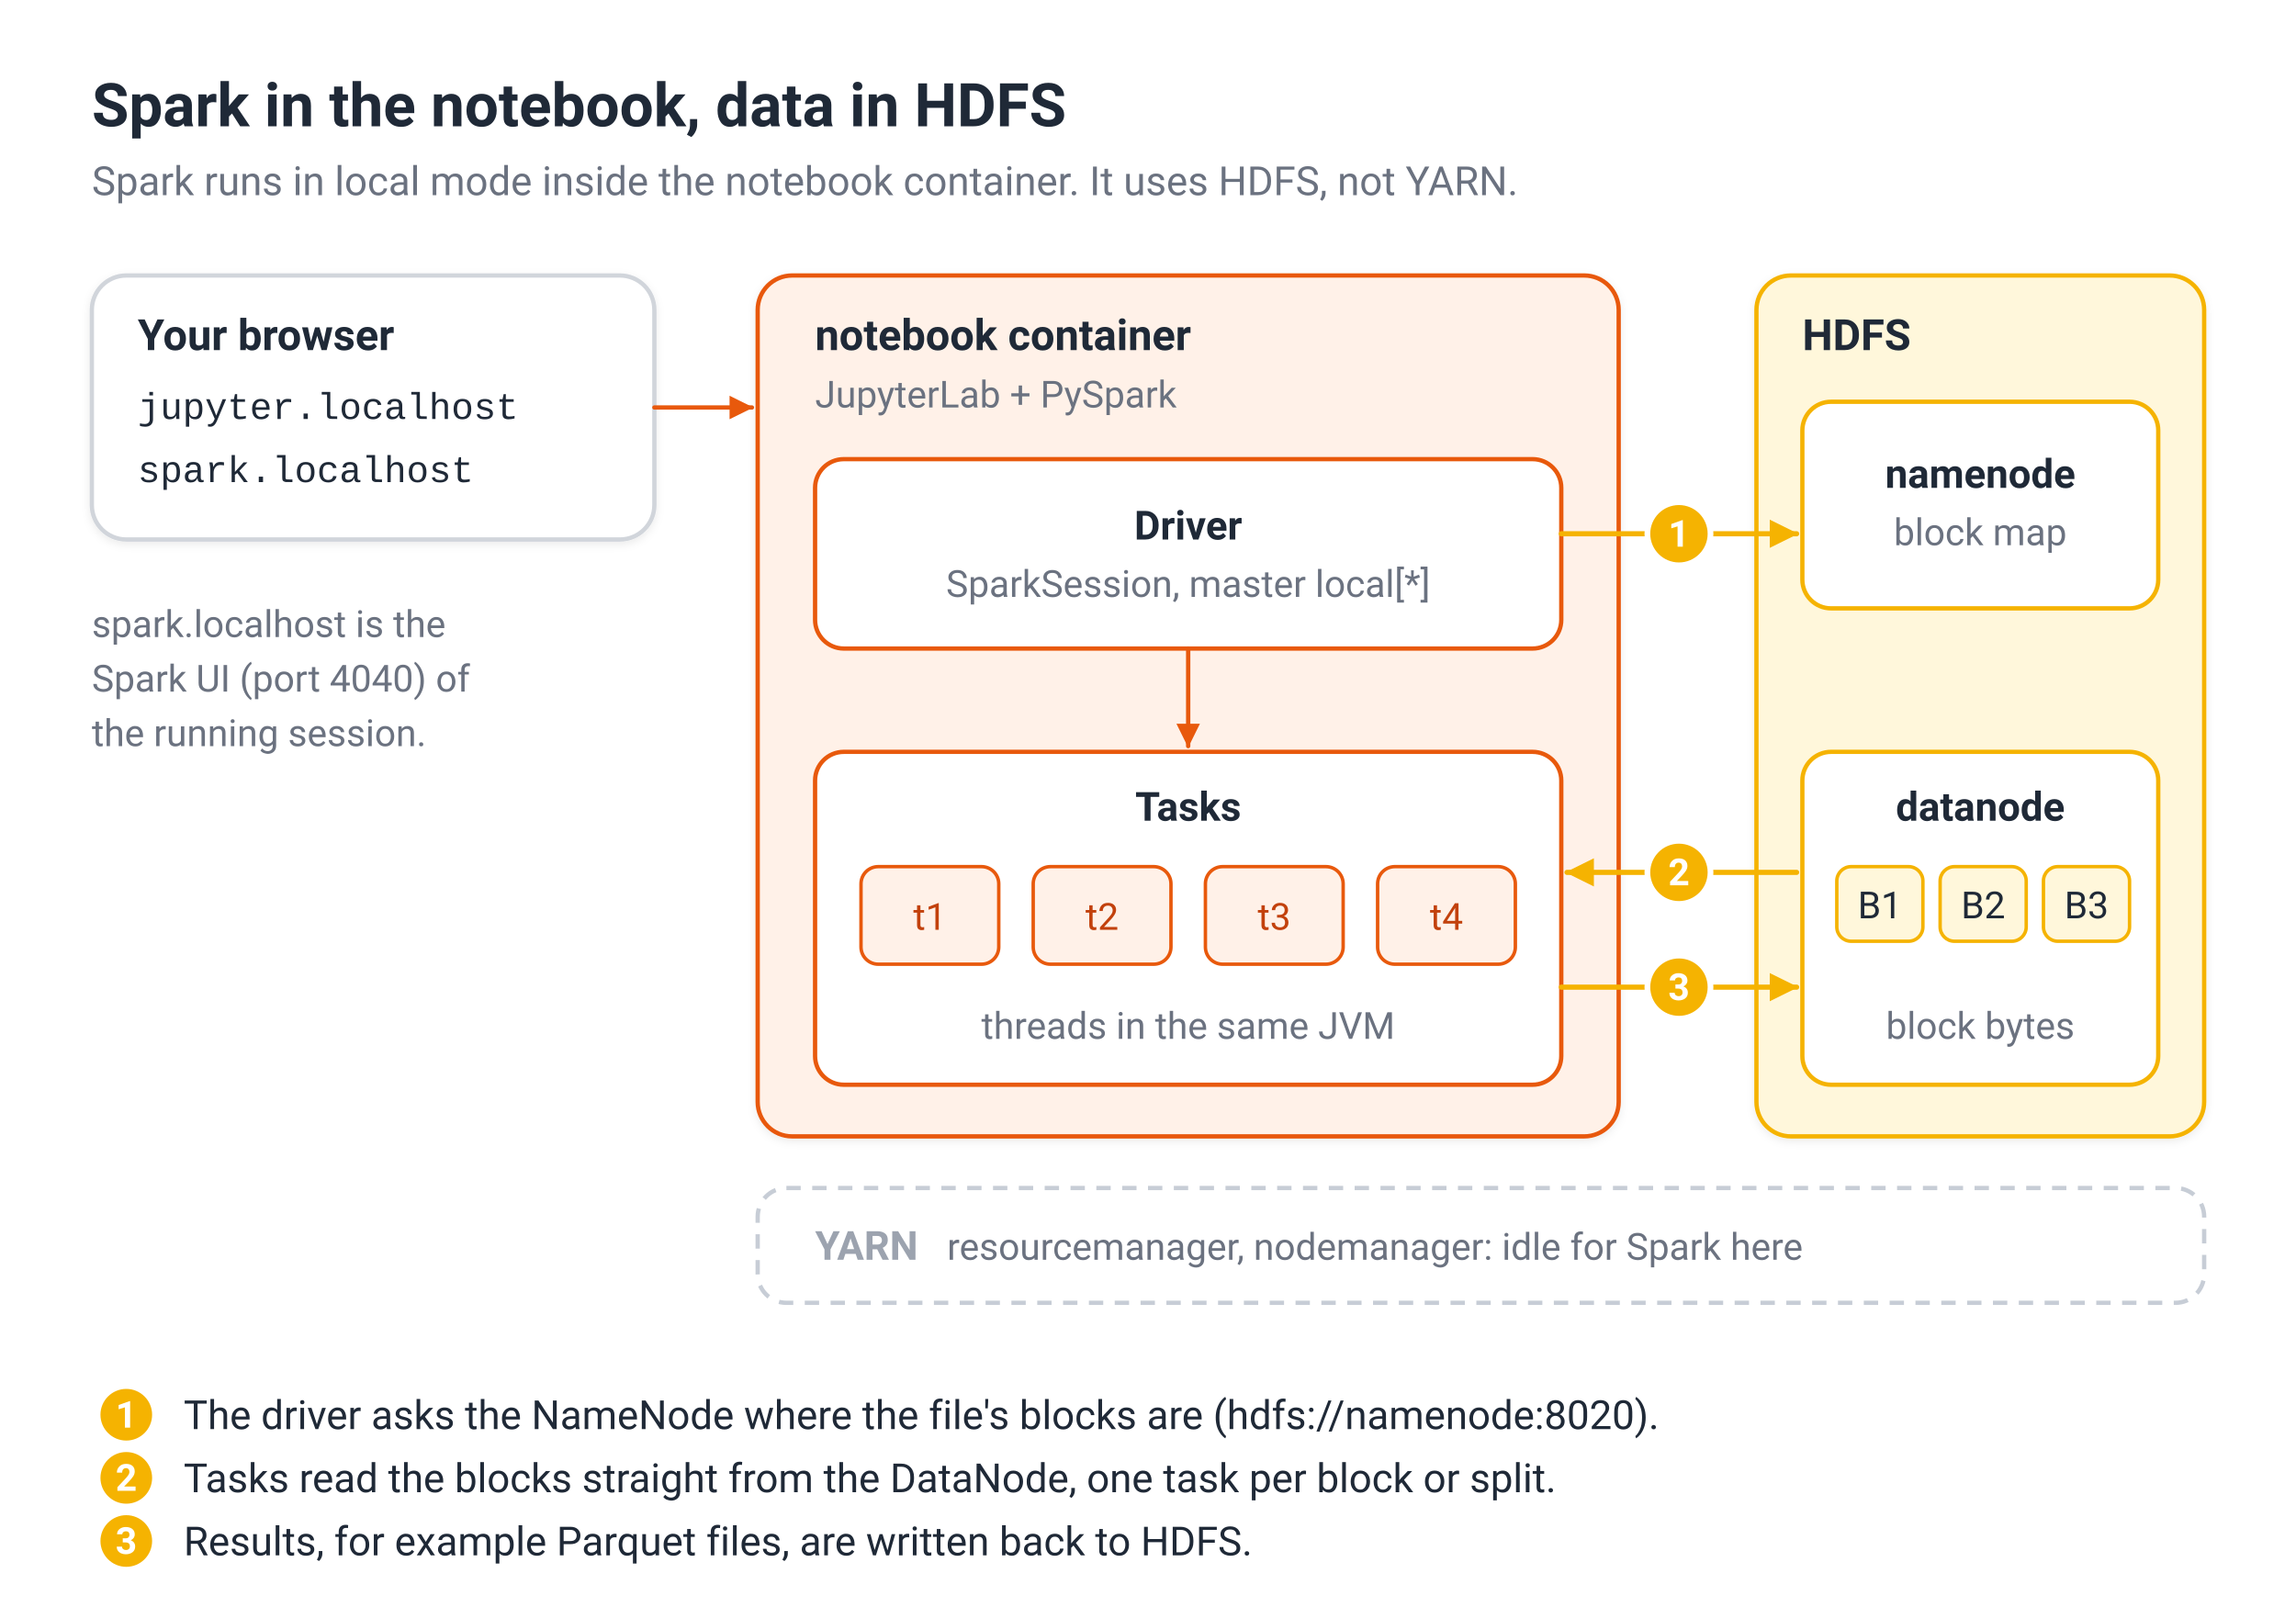
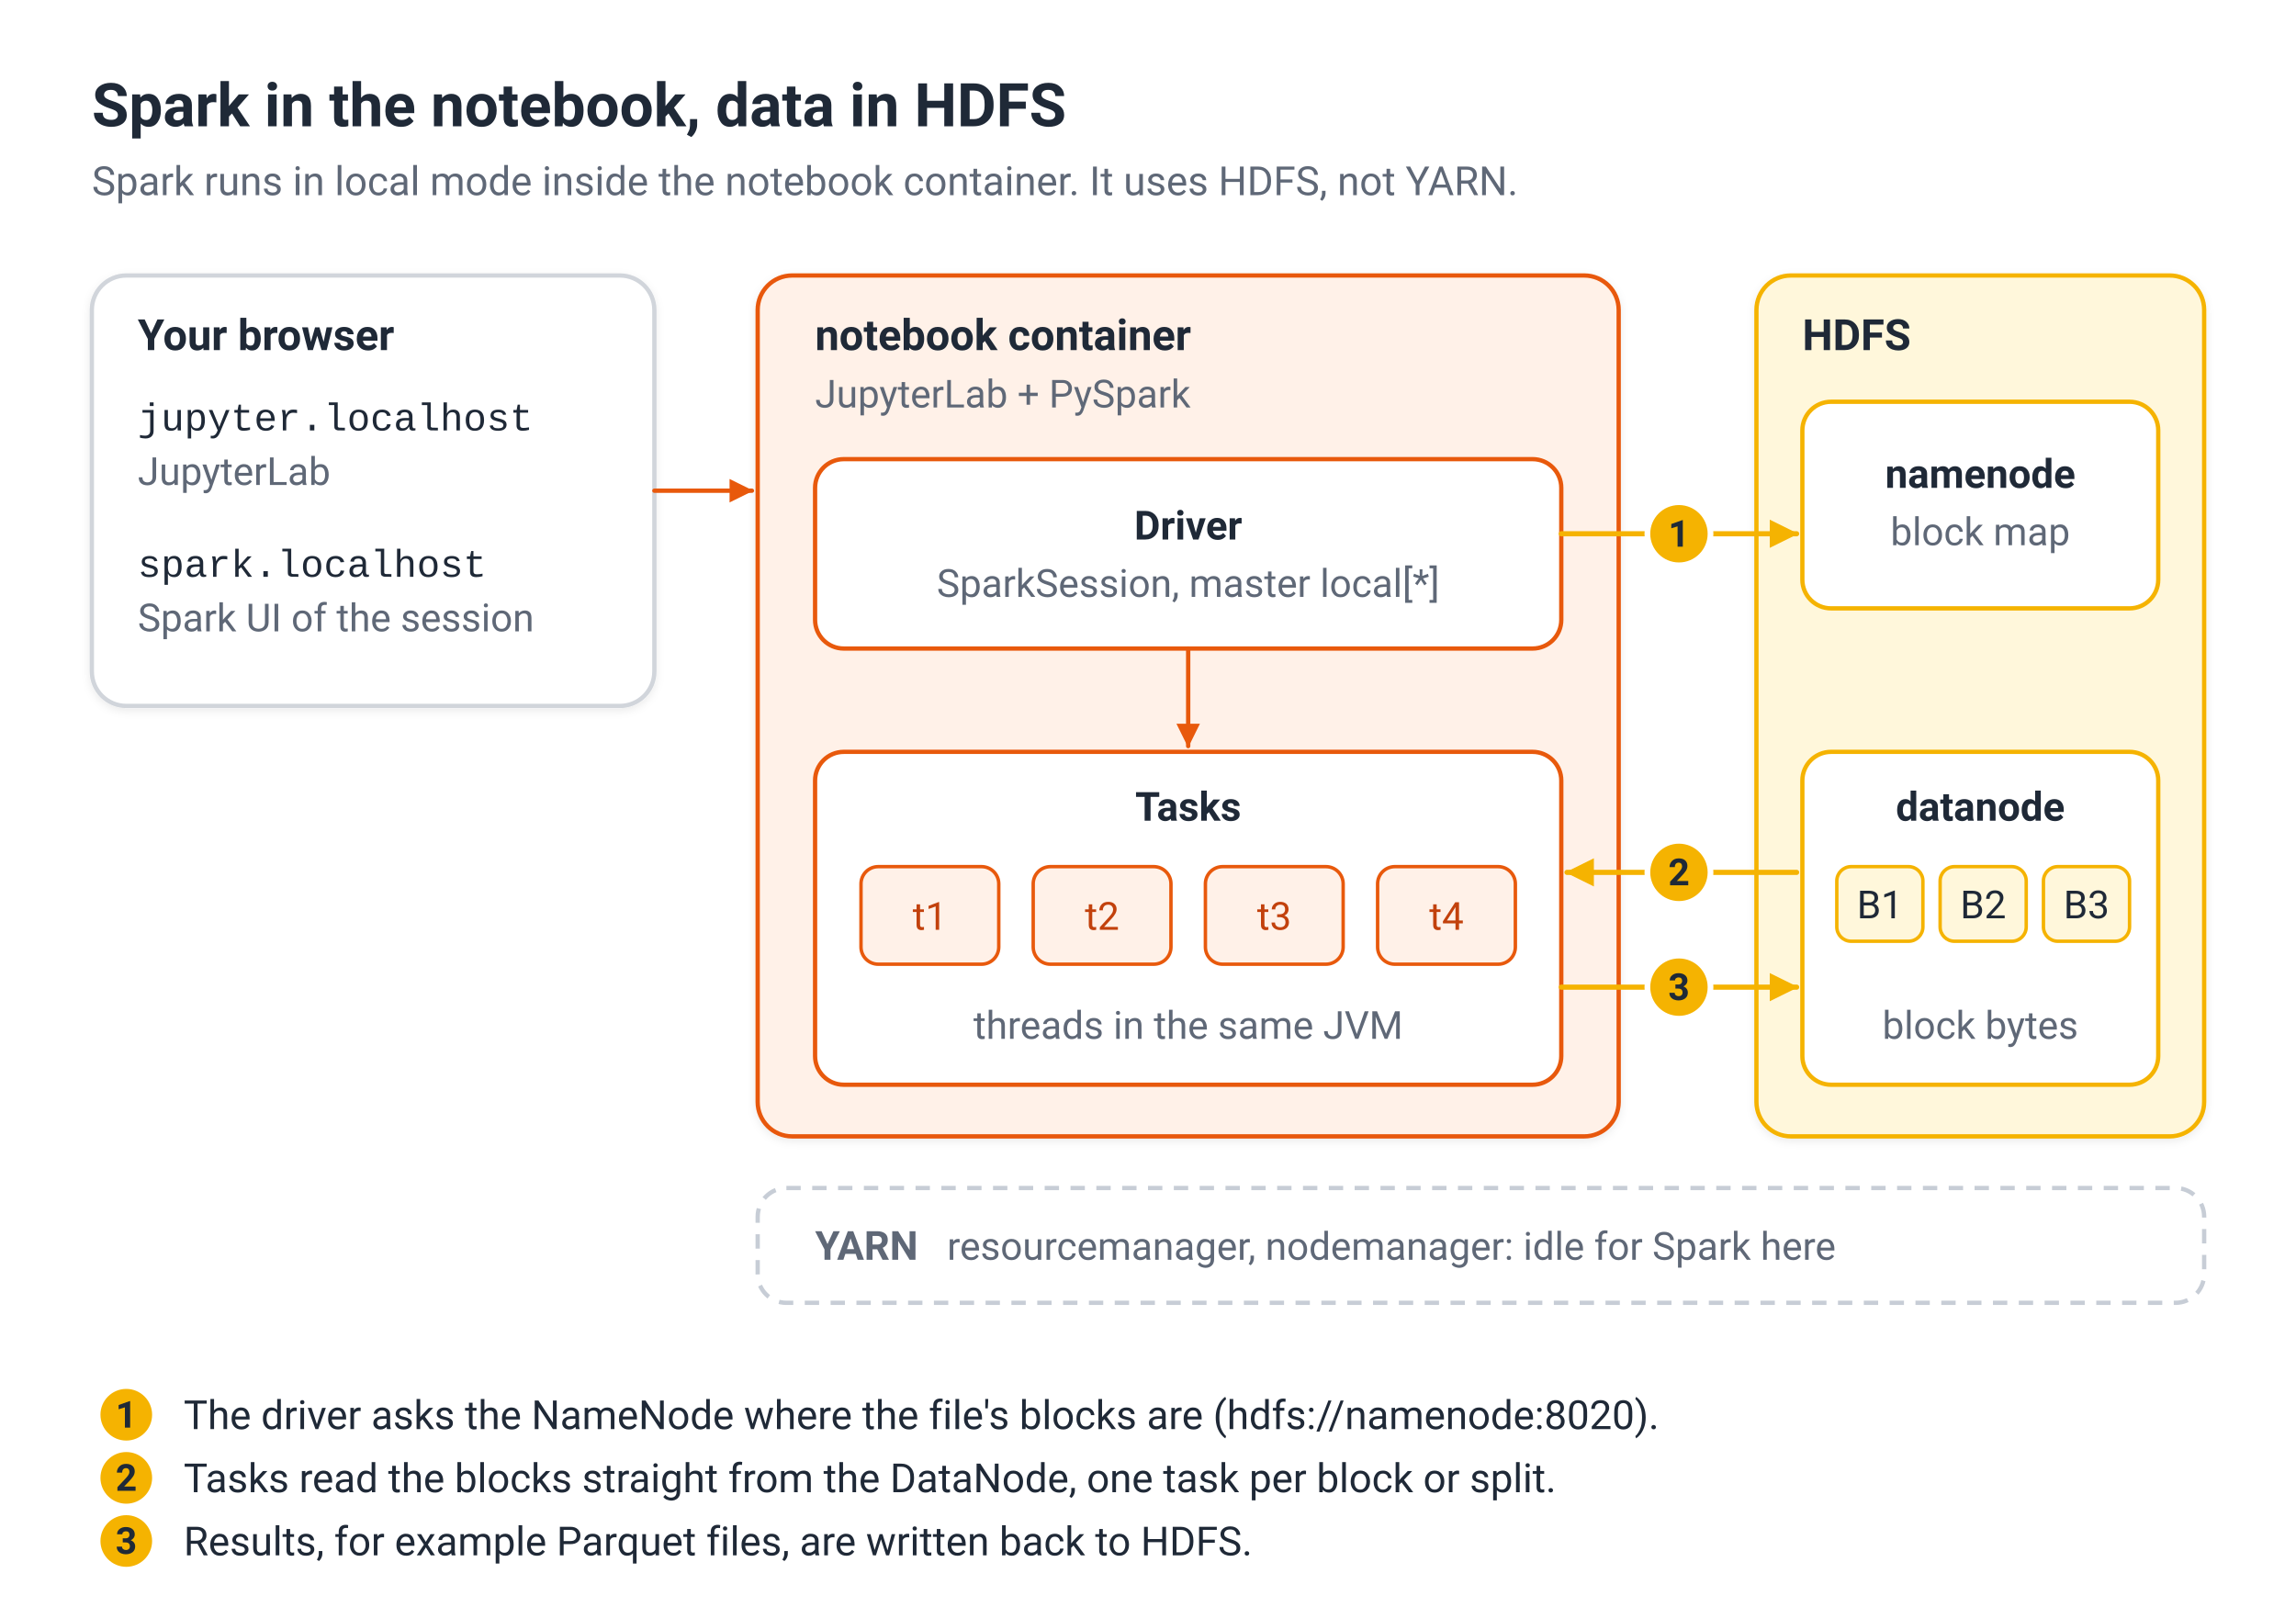
<svg xmlns="http://www.w3.org/2000/svg" width="800" height="560" viewBox="0 0 800 560" role="img" aria-labelledby="title desc" font-family="-apple-system, BlinkMacSystemFont, 'Segoe UI', Roboto, Helvetica, Arial, sans-serif">
  <style>text{font-family:-apple-system, BlinkMacSystemFont, 'Segoe UI', Roboto, Helvetica, Arial, sans-serif;fill:#1f2937}
.t{font-size:21px;font-weight:700}
- .st{font-size:14px;fill:#6b7280}
+ .st{font-size:14px;fill:#5f6877}
.h{font-size:15px;font-weight:600}
.hs{font-size:14px;font-weight:600}
.b{font-size:14px}
- .s{font-size:13px;fill:#6b7280}
- .m{font-family:ui-monospace, SFMono-Regular, Menlo, Consolas, 'Liberation Mono', monospace;font-size:13px}
- .ms{font-family:ui-monospace, SFMono-Regular, Menlo, Consolas, 'Liberation Mono', monospace;font-size:13px;fill:#6b7280}
+ .s{font-size:13.5px;fill:#5f6877}
+ .m{font-family:ui-monospace, SFMono-Regular, Menlo, Consolas, 'Liberation Mono', monospace;font-size:13.5px}
+ .ms{font-family:ui-monospace, SFMono-Regular, Menlo, Consolas, 'Liberation Mono', monospace;font-size:13.5px;fill:#5f6877}
.n{font-size:13px;font-weight:700;fill:#ffffff}</style>
  <defs>
    <filter id="sh" x="-5%" y="-5%" width="110%" height="125%">
      <feDropShadow dx="0" dy="1" stdDeviation="1.5" flood-color="#0f172a" flood-opacity="0.08" />
    </filter>
    <marker id="ae8590c" viewBox="0 0 10 10" refX="8.5" refY="5" markerWidth="6.5" markerHeight="6.5" orient="auto-start-reverse">
      <path d="M0.5 0.8 L9 5 L0.5 9.2 z" fill="#e8590c" />
    </marker>
    <marker id="af5b301" viewBox="0 0 10 10" refX="8.5" refY="5" markerWidth="6.5" markerHeight="6.5" orient="auto-start-reverse">
      <path d="M0.5 0.8 L9 5 L0.5 9.2 z" fill="#f5b301" />
    </marker>
  </defs>
  <rect width="800" height="560" fill="#ffffff" />
  <text x="32" y="44" class="t">Spark in the notebook, data in HDFS</text>
  <text x="32" y="68" class="st">Spark runs in local mode inside the notebook container. It uses HDFS, not YARN.</text>
-   <rect x="32" y="96" width="196" height="92" rx="12" fill="#ffffff" stroke="#d1d5db" stroke-width="1.5" filter="url(#sh)" />
+   <rect x="32" y="96" width="196" height="150" rx="12" fill="#ffffff" stroke="#d1d5db" stroke-width="1.5" filter="url(#sh)" />
  <text x="48" y="122" class="h">Your browser</text>
-   <text x="48" y="146" class="m">jupyter.localhost</text>
-   <text x="48" y="168" class="m">spark.localhost</text>
-   <path d="M228 142 L262 142" fill="none" stroke="#e8590c" stroke-width="1.5" stroke-linecap="round" stroke-linejoin="round" marker-end="url(#ae8590c)" />
-   <text x="32" y="222" class="s">spark.localhost is the</text>
-   <text x="32" y="241" class="s">Spark UI (port 4040) of</text>
-   <text x="32" y="260" class="s">the running session.</text>
+   <text x="48" y="150" class="m">jupyter.localhost</text>
+   <text x="48" y="169" class="s">JupyterLab</text>
+   <text x="48" y="201" class="m">spark.localhost</text>
+   <text x="48" y="220" class="s">Spark UI of the session</text>
+   <path d="M228 171 L262 171" fill="none" stroke="#e8590c" stroke-width="1.5" stroke-linecap="round" stroke-linejoin="round" marker-end="url(#ae8590c)" />
  <rect x="264" y="96" width="300" height="300" rx="12" fill="#fff1e8" stroke="#e8590c" stroke-width="1.5" filter="url(#sh)" />
  <text x="284" y="122" class="h">notebook container</text>
  <text x="284" y="142" class="s">JupyterLab + PySpark</text>
  <rect x="284" y="160" width="260" height="66" rx="10" fill="#ffffff" stroke="#e8590c" stroke-width="1.5" />
  <text x="414" y="188" class="hs" text-anchor="middle">Driver</text>
  <text x="414" y="208" class="s" text-anchor="middle">SparkSession, master local[*]</text>
  <rect x="284" y="262" width="260" height="116" rx="10" fill="#ffffff" stroke="#e8590c" stroke-width="1.5" />
  <text x="414" y="286" class="hs" text-anchor="middle">Tasks</text>
  <rect x="300" y="302" width="48" height="34" rx="6" fill="#fff1e8" stroke="#e8590c" stroke-width="1.2" />
  <text x="324" y="324" class="s" text-anchor="middle" style="fill:#c2410c">t1</text>
  <rect x="360" y="302" width="48" height="34" rx="6" fill="#fff1e8" stroke="#e8590c" stroke-width="1.2" />
  <text x="384" y="324" class="s" text-anchor="middle" style="fill:#c2410c">t2</text>
  <rect x="420" y="302" width="48" height="34" rx="6" fill="#fff1e8" stroke="#e8590c" stroke-width="1.2" />
  <text x="444" y="324" class="s" text-anchor="middle" style="fill:#c2410c">t3</text>
  <rect x="480" y="302" width="48" height="34" rx="6" fill="#fff1e8" stroke="#e8590c" stroke-width="1.2" />
  <text x="504" y="324" class="s" text-anchor="middle" style="fill:#c2410c">t4</text>
  <text x="414" y="362" class="s" text-anchor="middle">threads in the same JVM</text>
  <path d="M414 226 L414 260" fill="none" stroke="#e8590c" stroke-width="1.5" stroke-linecap="round" stroke-linejoin="round" marker-end="url(#ae8590c)" />
  <rect x="612" y="96" width="156" height="300" rx="12" fill="#fff7db" stroke="#f5b301" stroke-width="1.5" filter="url(#sh)" />
  <text x="628" y="122" class="h">HDFS</text>
  <rect x="628" y="140" width="124" height="72" rx="10" fill="#ffffff" stroke="#f5b301" stroke-width="1.5" />
  <text x="690" y="170" class="hs" text-anchor="middle">namenode</text>
  <text x="690" y="190" class="s" text-anchor="middle">block map</text>
  <rect x="628" y="262" width="124" height="116" rx="10" fill="#ffffff" stroke="#f5b301" stroke-width="1.5" />
  <text x="690" y="286" class="hs" text-anchor="middle">datanode</text>
  <rect x="640" y="302" width="30" height="26" rx="5" fill="#fff7db" stroke="#f5b301" stroke-width="1.2" />
  <text x="655" y="320" class="s" text-anchor="middle" style="fill:#1f2937">B1</text>
  <rect x="676" y="302" width="30" height="26" rx="5" fill="#fff7db" stroke="#f5b301" stroke-width="1.2" />
  <text x="691" y="320" class="s" text-anchor="middle" style="fill:#1f2937">B2</text>
  <rect x="712" y="302" width="30" height="26" rx="5" fill="#fff7db" stroke="#f5b301" stroke-width="1.2" />
  <text x="727" y="320" class="s" text-anchor="middle" style="fill:#1f2937">B3</text>
  <text x="690" y="362" class="s" text-anchor="middle">block bytes</text>
  <path d="M544 186 L626 186" fill="none" stroke="#f5b301" stroke-width="1.8" stroke-linecap="round" stroke-linejoin="round" marker-end="url(#af5b301)" />
  <circle cx="585" cy="186" r="11" fill="#f5b301" stroke="#ffffff" stroke-width="2" />
-   <text x="585" y="190.5" class="n" text-anchor="middle">1</text>
+   <text x="585" y="190.5" class="n" text-anchor="middle" style="fill:#1f2937">1</text>
  <path d="M626 304 L546 304" fill="none" stroke="#f5b301" stroke-width="1.8" stroke-linecap="round" stroke-linejoin="round" marker-end="url(#af5b301)" />
  <circle cx="585" cy="304" r="11" fill="#f5b301" stroke="#ffffff" stroke-width="2" />
-   <text x="585" y="308.5" class="n" text-anchor="middle">2</text>
+   <text x="585" y="308.5" class="n" text-anchor="middle" style="fill:#1f2937">2</text>
  <path d="M544 344 L626 344" fill="none" stroke="#f5b301" stroke-width="1.8" stroke-linecap="round" stroke-linejoin="round" marker-end="url(#af5b301)" />
  <circle cx="585" cy="344" r="11" fill="#f5b301" stroke="#ffffff" stroke-width="2" />
-   <text x="585" y="348.5" class="n" text-anchor="middle">3</text>
+   <text x="585" y="348.5" class="n" text-anchor="middle" style="fill:#1f2937">3</text>
  <rect x="264" y="414" width="504" height="40" rx="10" fill="#ffffff" stroke="#c7cdd6" stroke-width="1.5" stroke-dasharray="5 4" />
-   <text x="284" y="439" class="hs" style="fill:#9ca3af">YARN</text>
+   <text x="284" y="439" class="hs" style="fill:#5f6877">YARN</text>
  <text x="330" y="439" class="s">resourcemanager, nodemanager: idle for Spark here</text>
  <circle cx="44" cy="493" r="10" fill="#f5b301" stroke="#ffffff" stroke-width="2" />
-   <text x="44" y="497.5" class="n" text-anchor="middle">1</text>
+   <text x="44" y="497.5" class="n" text-anchor="middle" style="fill:#1f2937">1</text>
  <text x="64" y="498" class="b">The driver asks the NameNode where the file's blocks are (hdfs://namenode:8020).</text>
  <circle cx="44" cy="515" r="10" fill="#f5b301" stroke="#ffffff" stroke-width="2" />
-   <text x="44" y="519.5" class="n" text-anchor="middle">2</text>
+   <text x="44" y="519.5" class="n" text-anchor="middle" style="fill:#1f2937">2</text>
  <text x="64" y="520" class="b">Tasks read the blocks straight from the DataNode, one task per block or split.</text>
  <circle cx="44" cy="537" r="10" fill="#f5b301" stroke="#ffffff" stroke-width="2" />
-   <text x="44" y="541.5" class="n" text-anchor="middle">3</text>
+   <text x="44" y="541.5" class="n" text-anchor="middle" style="fill:#1f2937">3</text>
  <text x="64" y="542" class="b">Results, for example Parquet files, are written back to HDFS.</text>
</svg>
